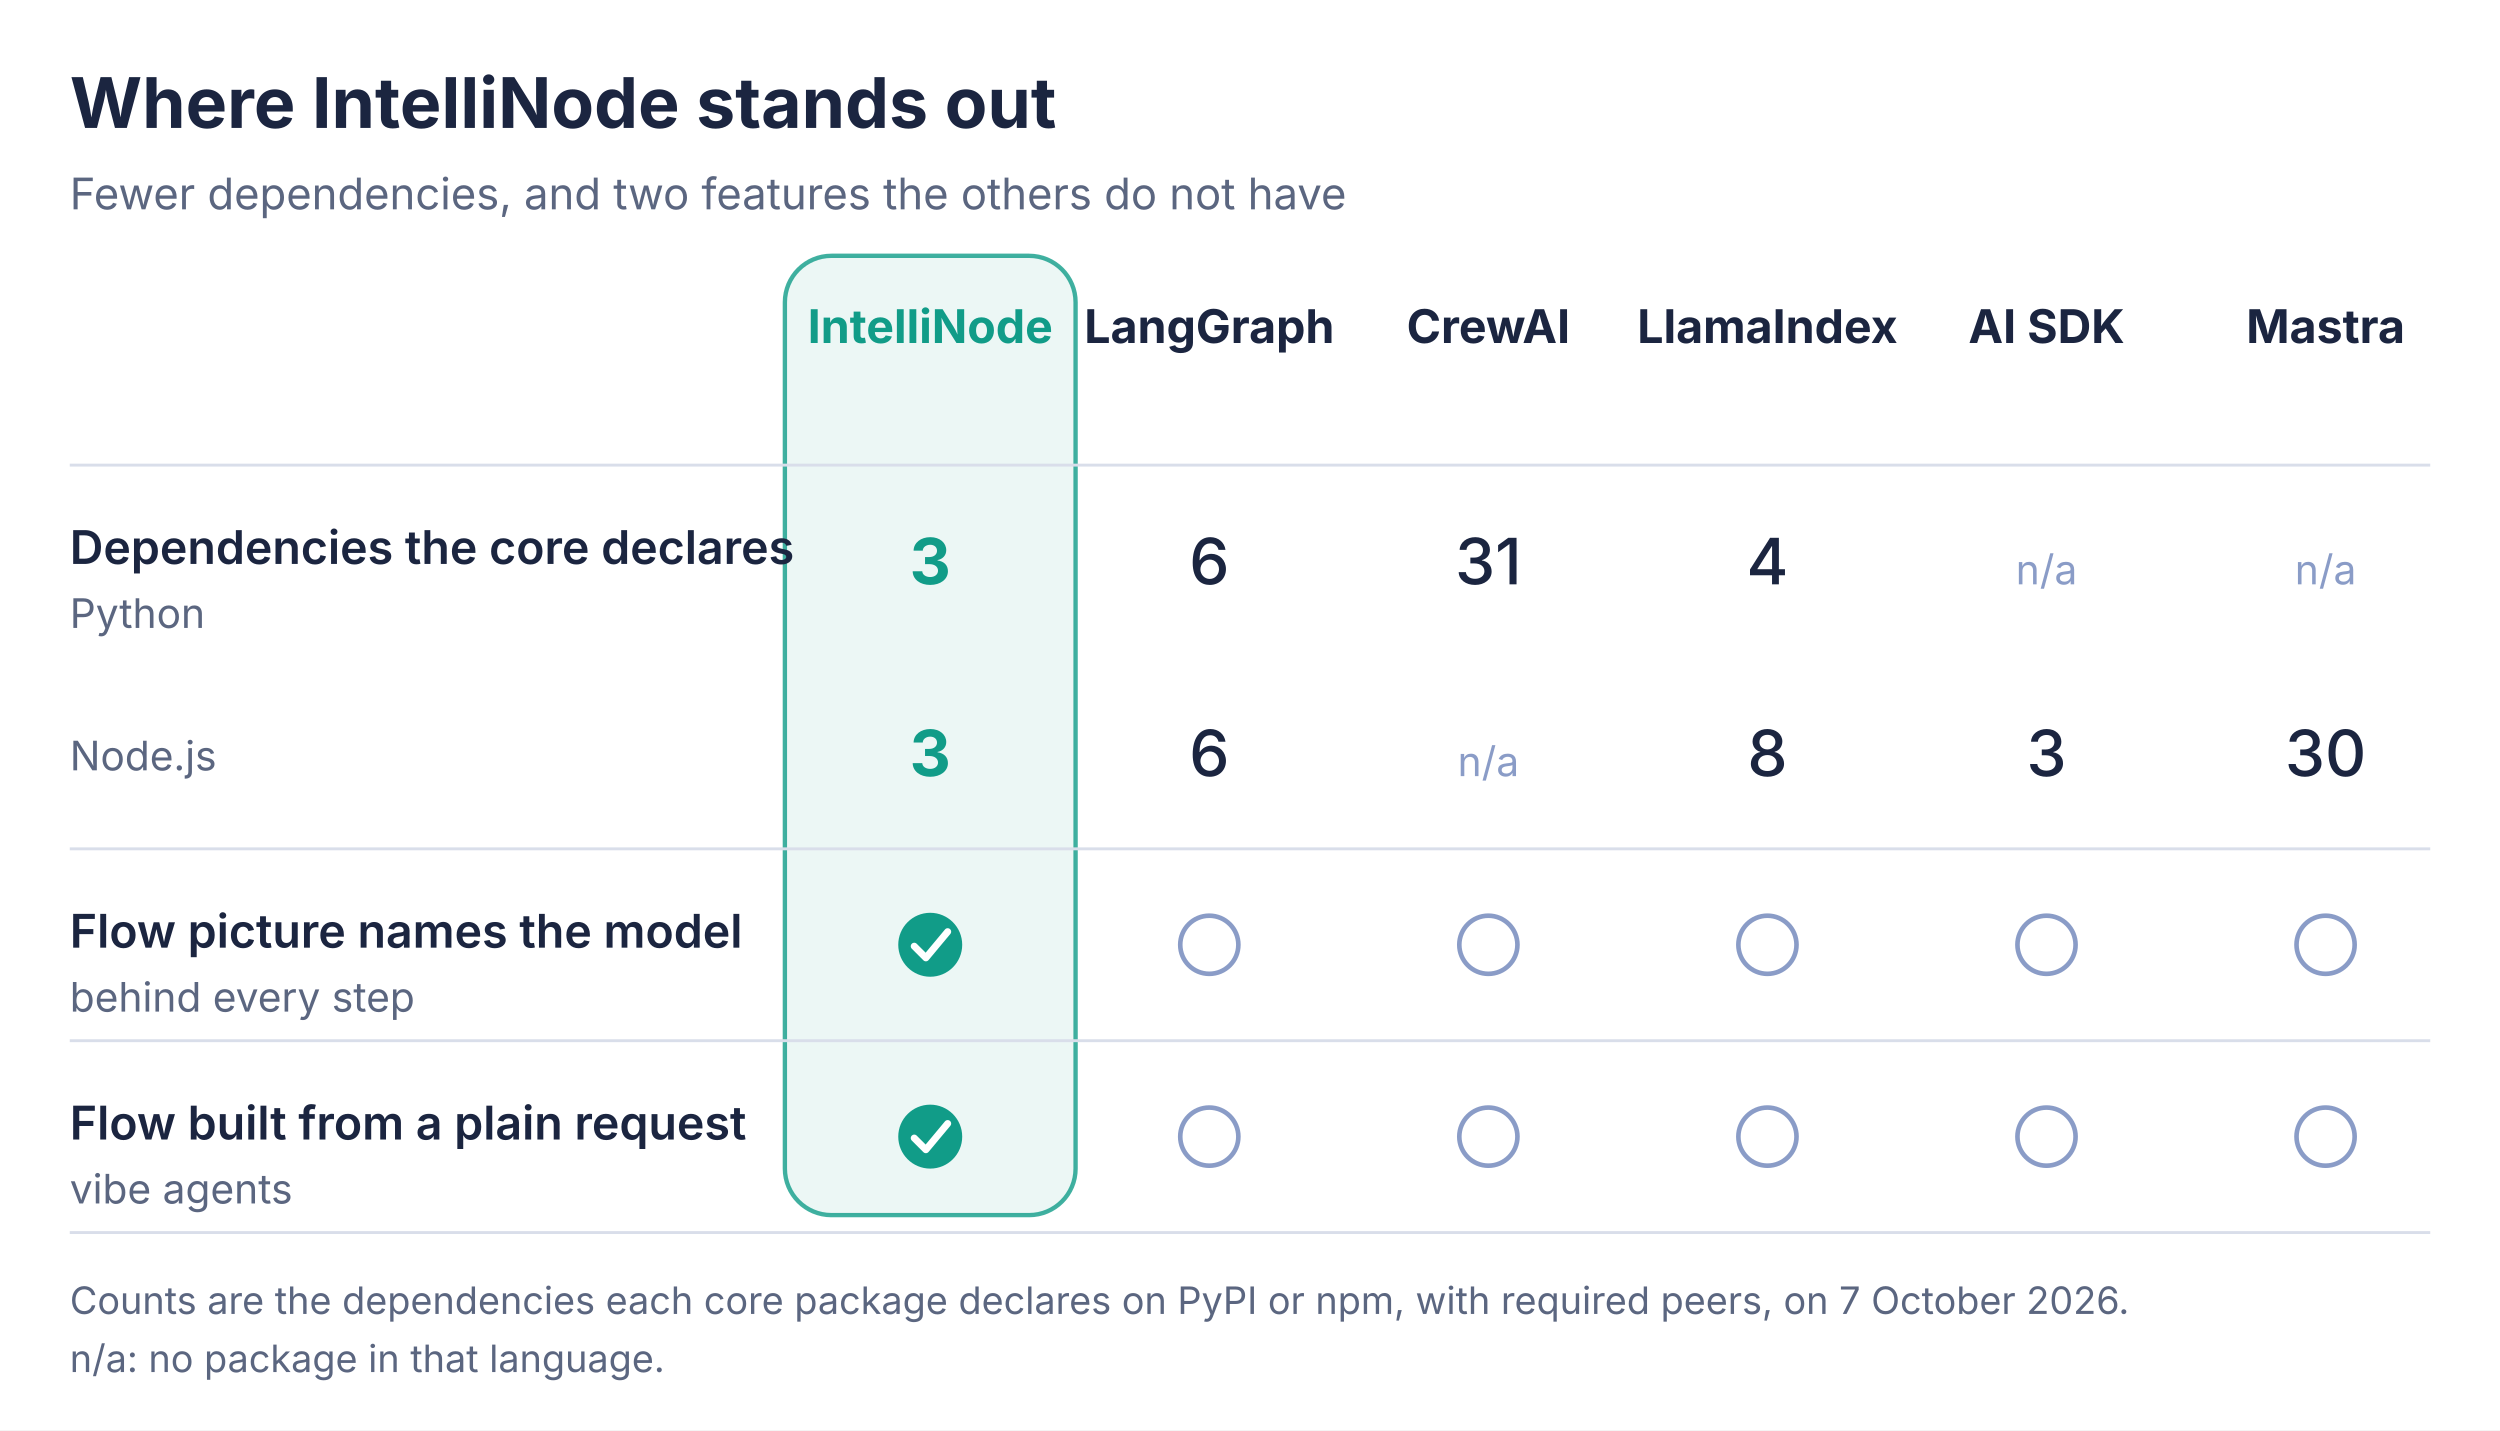
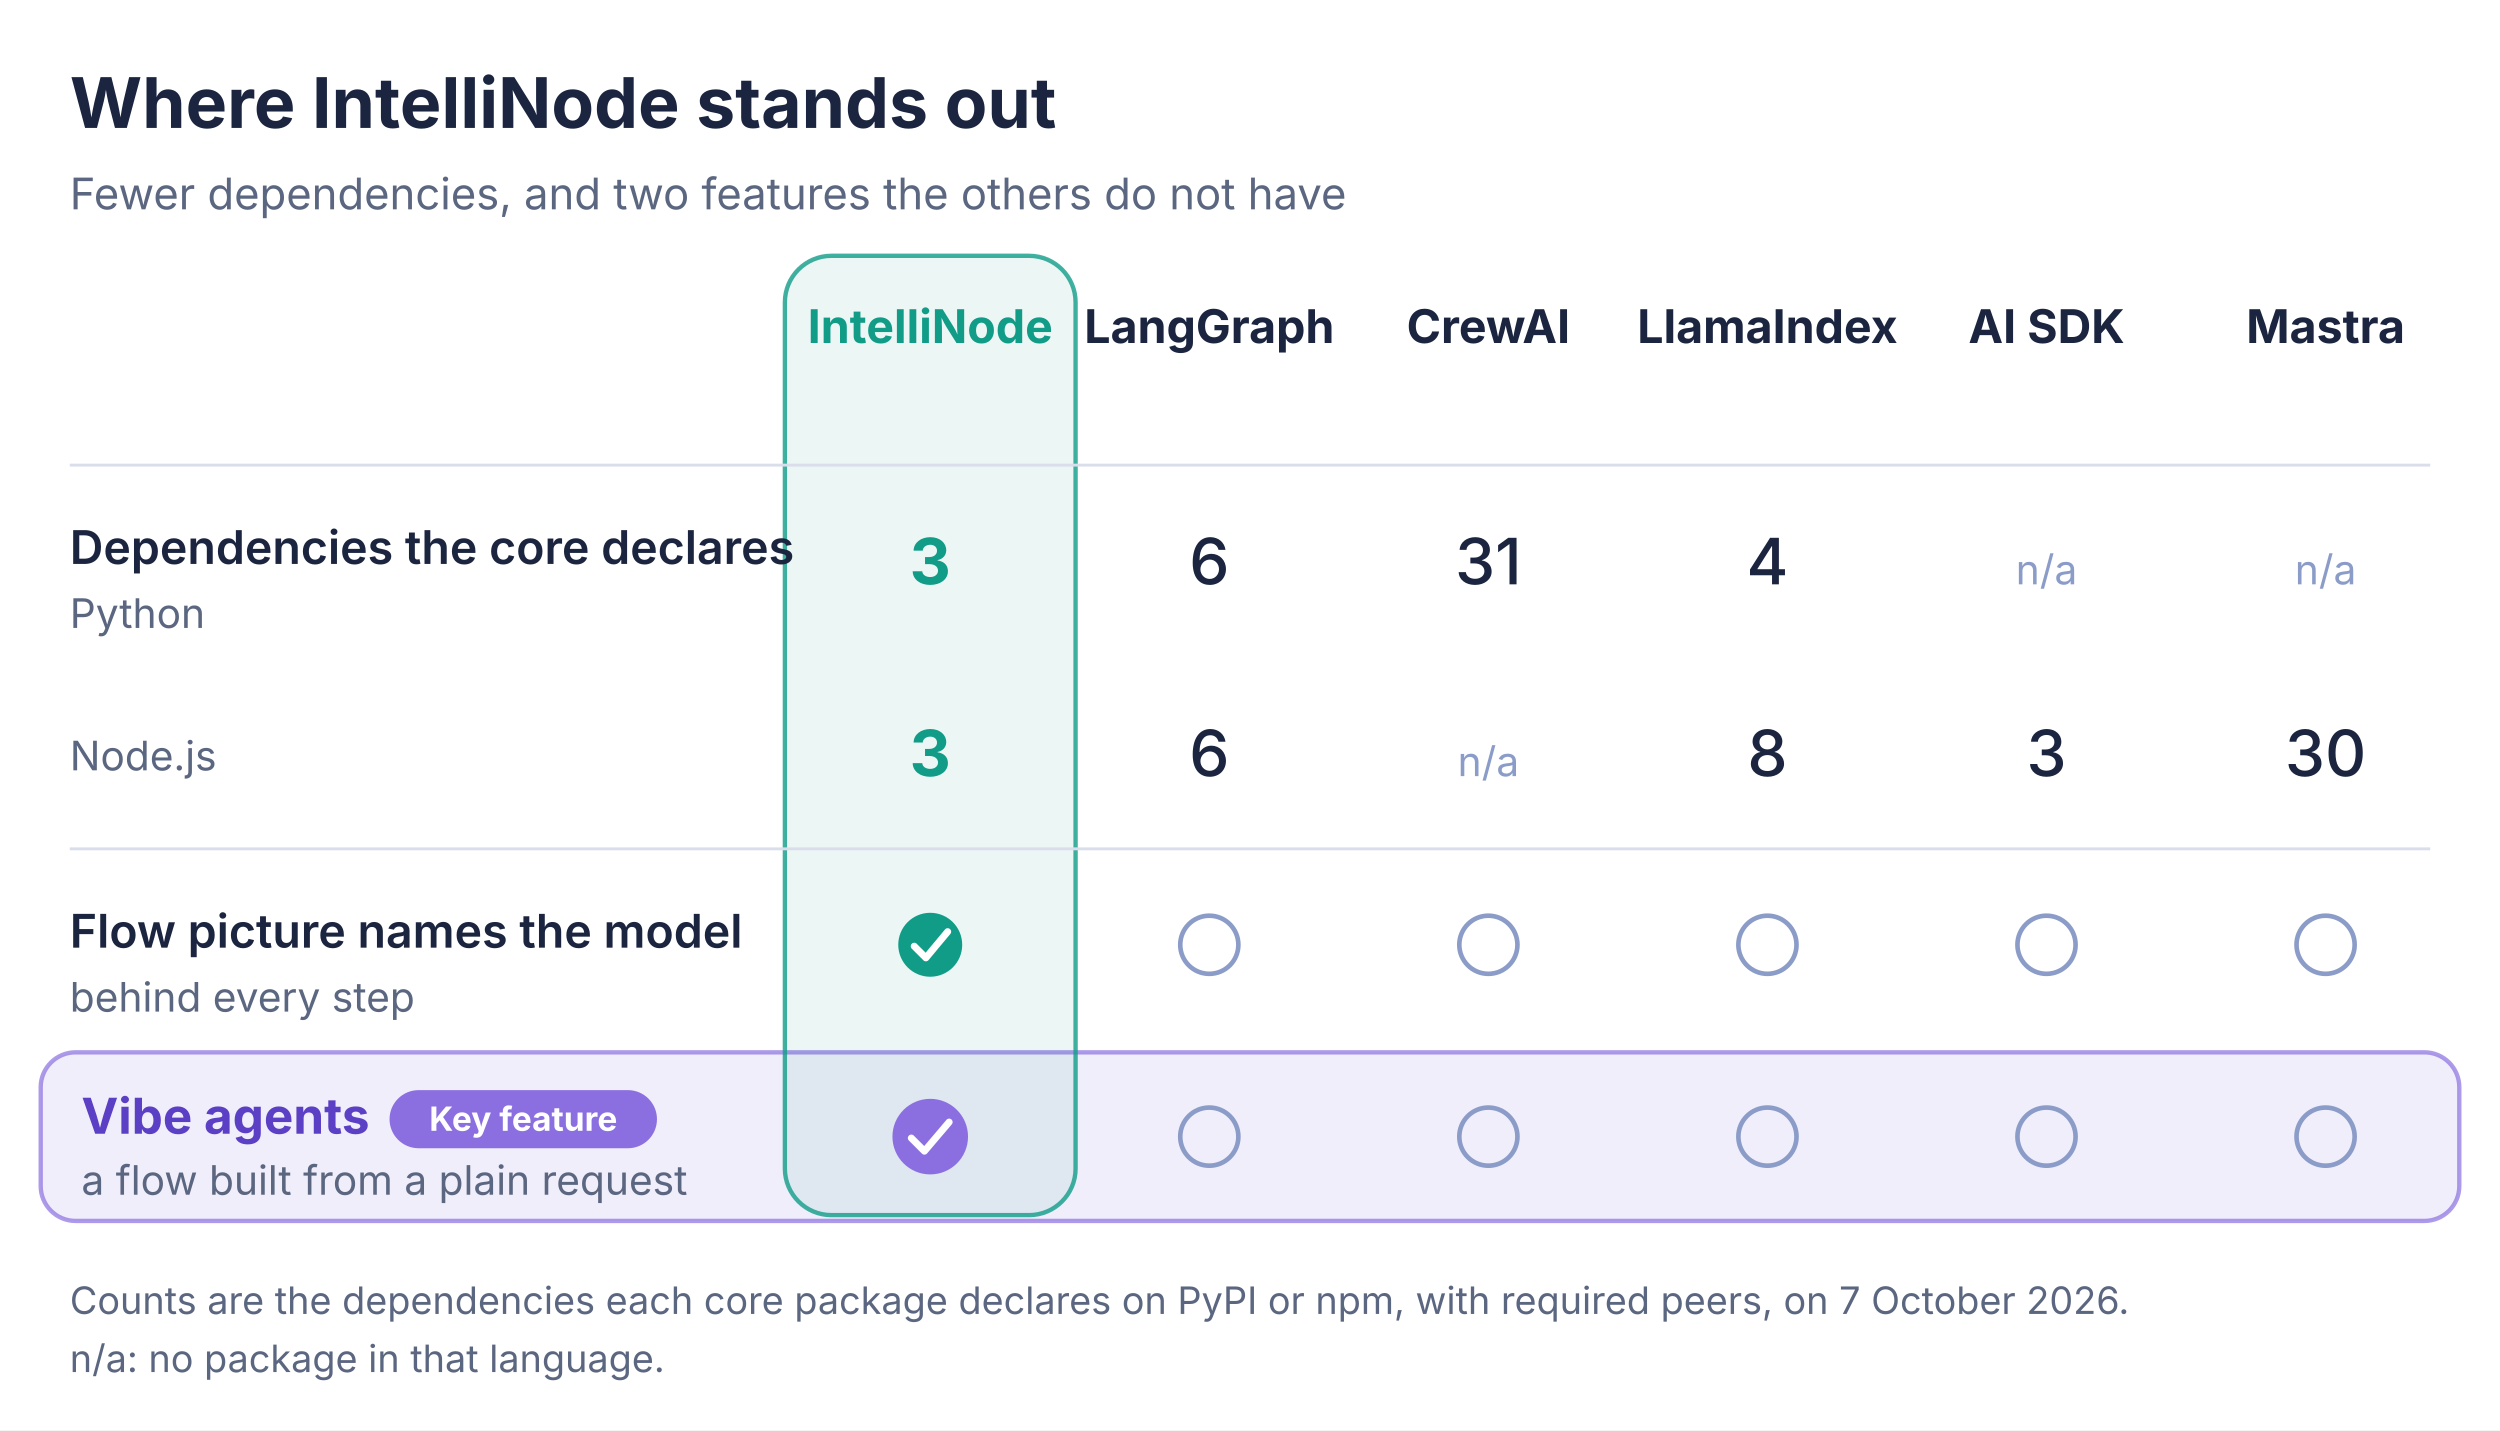
<svg xmlns="http://www.w3.org/2000/svg" viewBox="0 0 860 492" width="860" height="492" role="img" aria-labelledby="t d">
  <rect width="860" height="492" fill="#FFFFFF" />
  <text x="24" y="44" font-family="Inter, -apple-system, 'Segoe UI', Helvetica, Arial, sans-serif" font-size="24" font-weight="700" fill="#1B2540">Where IntelliNode stands out</text>
  <text x="24" y="72" font-family="Inter, -apple-system, 'Segoe UI', Helvetica, Arial, sans-serif" font-size="15" fill="#5B6680">Fewer dependencies, and two features the others do not have</text>
+   <rect x="14" y="362" width="832" height="58" rx="12" fill="#8B6FE0" fill-opacity="0.12" stroke="#8B6FE0" stroke-opacity="0.7" stroke-width="1.5" />
  <rect x="270" y="88" width="100" height="330" rx="16" fill="#119C88" fill-opacity="0.08" stroke="#119C88" stroke-opacity="0.8" stroke-width="1.5" />
  <text x="320" y="118" font-family="Inter, -apple-system, 'Segoe UI', Helvetica, Arial, sans-serif" font-size="16" font-weight="700" fill="#119C88" text-anchor="middle">IntelliNode</text>
  <text x="416" y="118" font-family="Inter, -apple-system, 'Segoe UI', Helvetica, Arial, sans-serif" font-size="16" font-weight="700" fill="#1B2540" text-anchor="middle">LangGraph</text>
  <text x="512" y="118" font-family="Inter, -apple-system, 'Segoe UI', Helvetica, Arial, sans-serif" font-size="16" font-weight="700" fill="#1B2540" text-anchor="middle">CrewAI</text>
  <text x="608" y="118" font-family="Inter, -apple-system, 'Segoe UI', Helvetica, Arial, sans-serif" font-size="16" font-weight="700" fill="#1B2540" text-anchor="middle">LlamaIndex</text>
  <text x="704" y="118" font-family="Inter, -apple-system, 'Segoe UI', Helvetica, Arial, sans-serif" font-size="16" font-weight="700" fill="#1B2540" text-anchor="middle">AI SDK</text>
  <text x="800" y="118" font-family="Inter, -apple-system, 'Segoe UI', Helvetica, Arial, sans-serif" font-size="16" font-weight="700" fill="#1B2540" text-anchor="middle">Mastra</text>
  <line x1="24" y1="160" x2="836" y2="160" stroke="#D9DEEA" stroke-width="1" />
  <text x="24" y="194" font-family="Inter, -apple-system, 'Segoe UI', Helvetica, Arial, sans-serif" font-size="16" font-weight="600" fill="#1B2540">Dependencies the core declares</text>
  <text x="24" y="216" font-family="Inter, -apple-system, 'Segoe UI', Helvetica, Arial, sans-serif" font-size="14" fill="#5B6680">Python</text>
  <text x="320" y="201" font-family="Inter, -apple-system, 'Segoe UI', Helvetica, Arial, sans-serif" font-size="22" font-weight="700" fill="#119C88" text-anchor="middle">3</text>
  <text x="416" y="201" font-family="Inter, -apple-system, 'Segoe UI', Helvetica, Arial, sans-serif" font-size="22" font-weight="500" fill="#1B2540" text-anchor="middle">6</text>
  <text x="512" y="201" font-family="Inter, -apple-system, 'Segoe UI', Helvetica, Arial, sans-serif" font-size="22" font-weight="500" fill="#1B2540" text-anchor="middle">31</text>
  <text x="608" y="201" font-family="Inter, -apple-system, 'Segoe UI', Helvetica, Arial, sans-serif" font-size="22" font-weight="500" fill="#1B2540" text-anchor="middle">4</text>
  <text x="704" y="201" font-family="Inter, -apple-system, 'Segoe UI', Helvetica, Arial, sans-serif" font-size="14" fill="#8A9CC7" text-anchor="middle">n/a</text>
  <text x="800" y="201" font-family="Inter, -apple-system, 'Segoe UI', Helvetica, Arial, sans-serif" font-size="14" fill="#8A9CC7" text-anchor="middle">n/a</text>
  <text x="24" y="265" font-family="Inter, -apple-system, 'Segoe UI', Helvetica, Arial, sans-serif" font-size="14" fill="#5B6680">Node.js</text>
  <text x="320" y="267" font-family="Inter, -apple-system, 'Segoe UI', Helvetica, Arial, sans-serif" font-size="22" font-weight="700" fill="#119C88" text-anchor="middle">3</text>
  <text x="416" y="267" font-family="Inter, -apple-system, 'Segoe UI', Helvetica, Arial, sans-serif" font-size="22" font-weight="500" fill="#1B2540" text-anchor="middle">6</text>
  <text x="512" y="267" font-family="Inter, -apple-system, 'Segoe UI', Helvetica, Arial, sans-serif" font-size="14" fill="#8A9CC7" text-anchor="middle">n/a</text>
  <text x="608" y="267" font-family="Inter, -apple-system, 'Segoe UI', Helvetica, Arial, sans-serif" font-size="22" font-weight="500" fill="#1B2540" text-anchor="middle">8</text>
  <text x="704" y="267" font-family="Inter, -apple-system, 'Segoe UI', Helvetica, Arial, sans-serif" font-size="22" font-weight="500" fill="#1B2540" text-anchor="middle">3</text>
  <text x="800" y="267" font-family="Inter, -apple-system, 'Segoe UI', Helvetica, Arial, sans-serif" font-size="22" font-weight="500" fill="#1B2540" text-anchor="middle">30</text>
  <line x1="24" y1="292" x2="836" y2="292" stroke="#D9DEEA" stroke-width="1" />
  <text x="24" y="326" font-family="Inter, -apple-system, 'Segoe UI', Helvetica, Arial, sans-serif" font-size="16" font-weight="600" fill="#1B2540">Flow picture names the model</text>
  <text x="24" y="348" font-family="Inter, -apple-system, 'Segoe UI', Helvetica, Arial, sans-serif" font-size="14" fill="#5B6680">behind every step</text>
  <circle cx="320" cy="325" r="11" fill="#119C88" />
  <path d="M 314.5 325.5 L 318.5 329.5 L 326.0 320.5" fill="none" stroke="#FFFFFF" stroke-width="2.4" stroke-linecap="round" stroke-linejoin="round" />
  <circle cx="416" cy="325" r="10" fill="none" stroke="#8A9CC7" stroke-width="1.6" />
  <circle cx="512" cy="325" r="10" fill="none" stroke="#8A9CC7" stroke-width="1.6" />
  <circle cx="608" cy="325" r="10" fill="none" stroke="#8A9CC7" stroke-width="1.6" />
  <circle cx="704" cy="325" r="10" fill="none" stroke="#8A9CC7" stroke-width="1.6" />
  <circle cx="800" cy="325" r="10" fill="none" stroke="#8A9CC7" stroke-width="1.6" />
-   <line x1="24" y1="358" x2="836" y2="358" stroke="#D9DEEA" stroke-width="1" />
-   <text x="24" y="392" font-family="Inter, -apple-system, 'Segoe UI', Helvetica, Arial, sans-serif" font-size="16" font-weight="600" fill="#1B2540">Flow built from a plain request</text>
-   <text x="24" y="414" font-family="Inter, -apple-system, 'Segoe UI', Helvetica, Arial, sans-serif" font-size="14" fill="#5B6680">vibe agents</text>
-   <circle cx="320" cy="391" r="11" fill="#119C88" />
-   <path d="M 314.5 391.5 L 318.5 395.5 L 326.0 386.5" fill="none" stroke="#FFFFFF" stroke-width="2.4" stroke-linecap="round" stroke-linejoin="round" />
+   <text x="28" y="390" font-family="Inter, -apple-system, 'Segoe UI', Helvetica, Arial, sans-serif" font-size="17" font-weight="700" fill="#5B3FC4">Vibe agents</text>
+   <rect x="134" y="375" width="92" height="20" rx="10" fill="#8B6FE0" />
+   <text x="180" y="389" font-family="Inter, -apple-system, 'Segoe UI', Helvetica, Arial, sans-serif" font-size="11.5" font-weight="700" fill="#FFFFFF" text-anchor="middle">Key feature</text>
+   <text x="28" y="411" font-family="Inter, -apple-system, 'Segoe UI', Helvetica, Arial, sans-serif" font-size="14" fill="#5B6680">a flow built from a plain request</text>
+   <circle cx="320" cy="391" r="13" fill="#8B6FE0" />
+   <path d="M 313.5 391.5 L 318 396 L 326.5 386" fill="none" stroke="#FFFFFF" stroke-width="2.4" stroke-linecap="round" stroke-linejoin="round" />
  <circle cx="416" cy="391" r="10" fill="none" stroke="#8A9CC7" stroke-width="1.6" />
  <circle cx="512" cy="391" r="10" fill="none" stroke="#8A9CC7" stroke-width="1.6" />
  <circle cx="608" cy="391" r="10" fill="none" stroke="#8A9CC7" stroke-width="1.6" />
  <circle cx="704" cy="391" r="10" fill="none" stroke="#8A9CC7" stroke-width="1.6" />
  <circle cx="800" cy="391" r="10" fill="none" stroke="#8A9CC7" stroke-width="1.6" />
-   <line x1="24" y1="424" x2="836" y2="424" stroke="#D9DEEA" stroke-width="1" />
  <text x="24" y="452" font-family="Inter, -apple-system, 'Segoe UI', Helvetica, Arial, sans-serif" font-size="13" fill="#5B6680">Counts are the dependencies each core package declares on PyPI or npm, with required peers, on 7 October 2026.</text>
  <text x="24" y="472" font-family="Inter, -apple-system, 'Segoe UI', Helvetica, Arial, sans-serif" font-size="13" fill="#5B6680">n/a: no package in that language.</text>
</svg>
